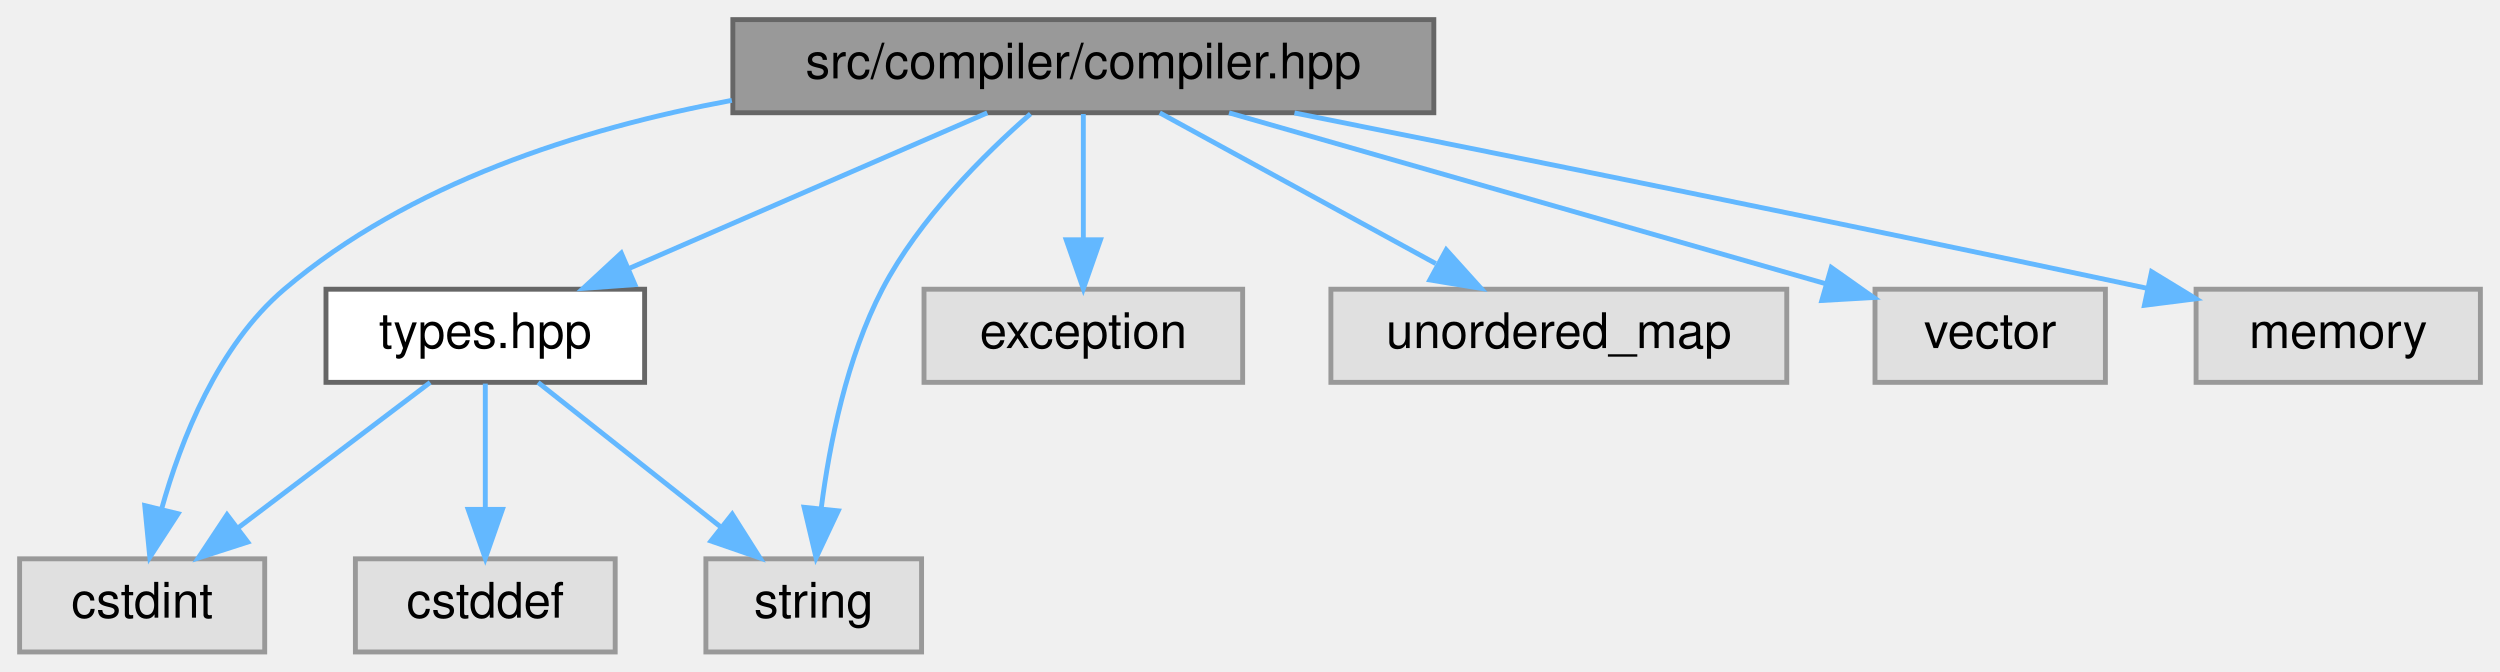
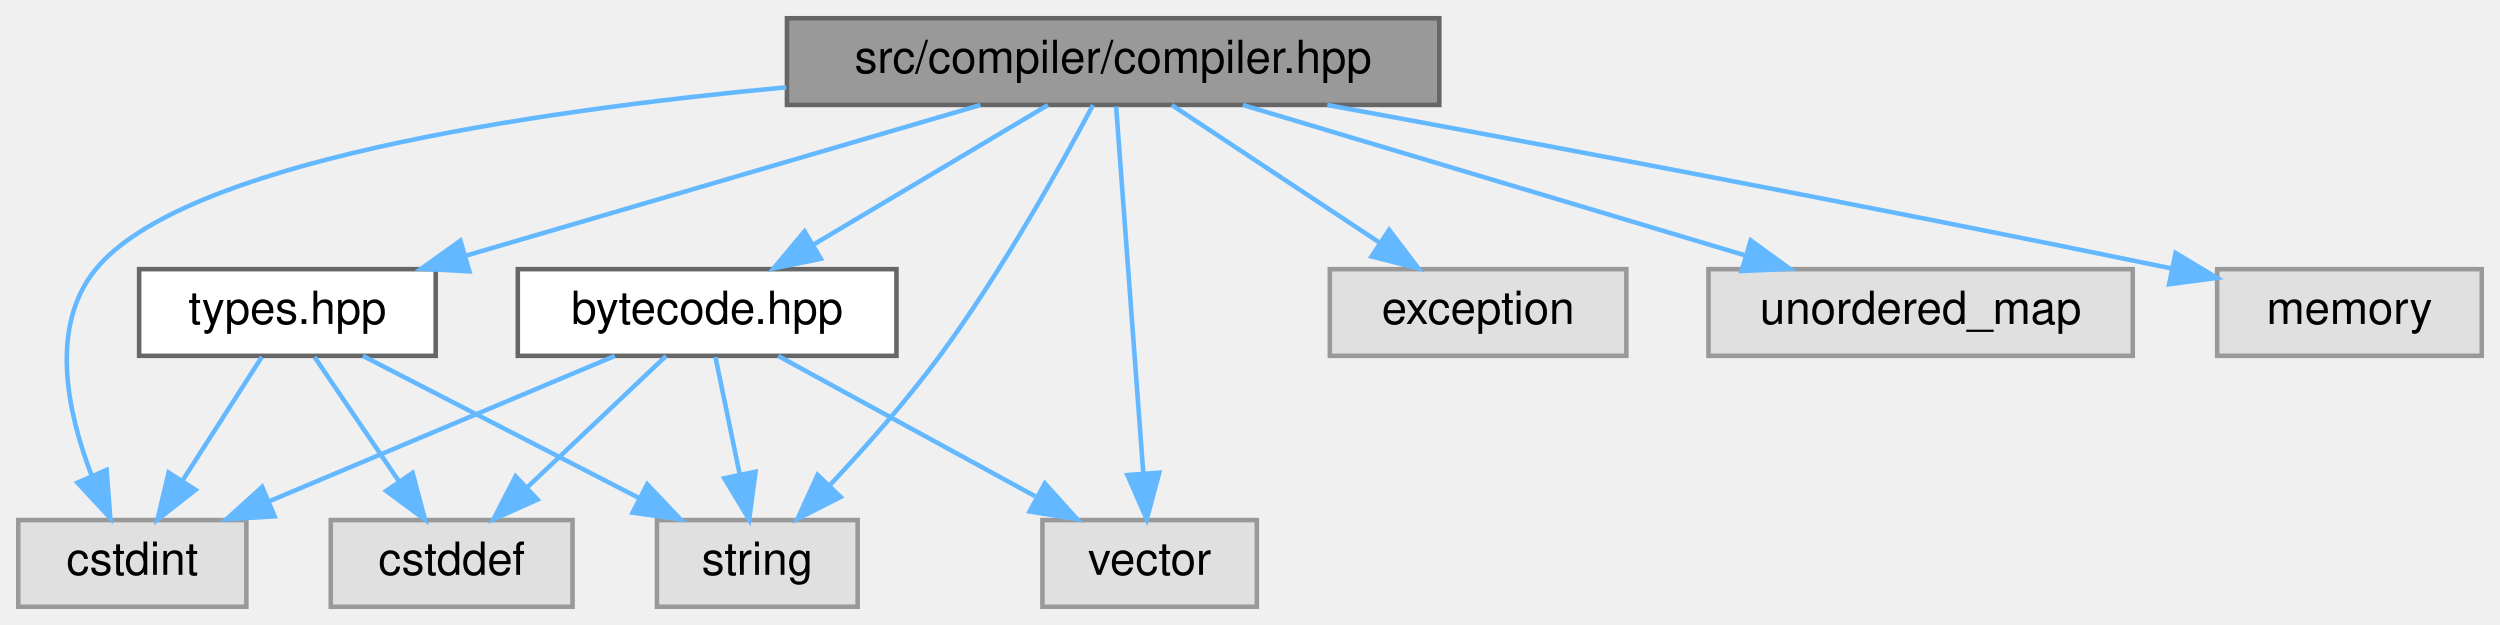
- <svg xmlns="http://www.w3.org/2000/svg" xmlns:xlink="http://www.w3.org/1999/xlink" width="510pt" height="137pt" viewBox="0.00 0.00 510.00 137.00">
+ <svg xmlns="http://www.w3.org/2000/svg" xmlns:xlink="http://www.w3.org/1999/xlink" width="548pt" height="137pt" viewBox="0.00 0.00 548.00 137.00">
  <g id="graph0" class="graph" transform="scale(1 1) rotate(0) translate(4 133)">
    <g id="Node000001" class="node">
      <g id="a_Node000001">
        <a xlink:title=" ">
-           <polygon fill="#999999" stroke="#666666" points="288.5,-129 145.5,-129 145.5,-110 288.5,-110 288.5,-129" />
-           <text text-anchor="middle" x="217" y="-117" font-family="Helvetica,sans-Serif" font-size="10.00">src/compiler/compiler.hpp</text>
+           <polygon fill="#999999" stroke="#666666" points="311.5,-129 168.5,-129 168.5,-110 311.5,-110 311.5,-129" />
+           <text text-anchor="middle" x="240" y="-117" font-family="Helvetica,sans-Serif" font-size="10.00">src/compiler/compiler.hpp</text>
        </a>
      </g>
    </g>
    <g id="Node000002" class="node">
      <g id="a_Node000002">
-         <a xlink:href="types_8hpp.html" target="_top" xlink:title=" ">
-           <polygon fill="white" stroke="#666666" points="127.5,-74 62.5,-74 62.5,-55 127.5,-55 127.5,-74" />
-           <text text-anchor="middle" x="95" y="-62" font-family="Helvetica,sans-Serif" font-size="10.00">types.hpp</text>
+         <a xlink:href="bytecode_8hpp.html" target="_top" xlink:title=" ">
+           <polygon fill="white" stroke="#666666" points="192.5,-74 109.5,-74 109.5,-55 192.5,-55 192.5,-74" />
+           <text text-anchor="middle" x="151" y="-62" font-family="Helvetica,sans-Serif" font-size="10.00">bytecode.hpp</text>
        </a>
      </g>
    </g>
    <g id="edge1_Node000001_Node000002" class="edge">
      <g id="a_edge1_Node000001_Node000002">
        <a xlink:title=" ">
-           <path fill="none" stroke="#63b8ff" d="M197.4,-109.98C177.68,-101.42 147.05,-88.11 124.42,-78.28" />
-           <polygon fill="#63b8ff" stroke="#63b8ff" points="125.52,-74.94 114.96,-74.17 122.74,-81.37 125.52,-74.94" />
+           <path fill="none" stroke="#63b8ff" d="M225.7,-109.98C211.9,-101.77 190.76,-89.18 174.49,-79.49" />
+           <polygon fill="#63b8ff" stroke="#63b8ff" points="175.94,-76.28 165.56,-74.17 172.36,-82.29 175.94,-76.28" />
+         </a>
+       </g>
+     </g>
+     <g id="Node000003" class="node">
+       <g id="a_Node000003">
+         <a xlink:title=" ">
+           <polygon fill="#e0e0e0" stroke="#999999" points="50,-19 0,-19 0,0 50,0 50,-19" />
+           <text text-anchor="middle" x="25" y="-7" font-family="Helvetica,sans-Serif" font-size="10.00">cstdint</text>
+         </a>
+       </g>
+     </g>
+     <g id="edge10_Node000001_Node000003" class="edge">
+       <g id="a_edge10_Node000001_Node000003">
+         <a xlink:title=" ">
+           <path fill="none" stroke="#63b8ff" d="M168.34,-113.87C110.58,-108.46 35.96,-97.12 17,-74 6.78,-61.54 10.71,-42.82 16.03,-28.93" />
+           <polygon fill="#63b8ff" stroke="#63b8ff" points="19.38,-30 20.17,-19.43 12.97,-27.2 19.38,-30" />
+         </a>
+       </g>
+     </g>
+     <g id="Node000005" class="node">
+       <g id="a_Node000005">
+         <a xlink:title=" ">
+           <polygon fill="#e0e0e0" stroke="#999999" points="184,-19 140,-19 140,0 184,0 184,-19" />
+           <text text-anchor="middle" x="162" y="-7" font-family="Helvetica,sans-Serif" font-size="10.00">string</text>
+         </a>
+       </g>
+     </g>
+     <g id="edge12_Node000001_Node000005" class="edge">
+       <g id="a_edge12_Node000001_Node000005">
+         <a xlink:title=" ">
+           <path fill="none" stroke="#63b8ff" d="M235.57,-109.95C228.94,-97.44 215.73,-73.61 202,-55 194.69,-45.1 185.58,-34.82 177.9,-26.65" />
+           <polygon fill="#63b8ff" stroke="#63b8ff" points="180.26,-24.06 170.81,-19.26 175.21,-28.9 180.26,-24.06" />
+         </a>
+       </g>
+     </g>
+     <g id="Node000006" class="node">
+       <g id="a_Node000006">
+         <a xlink:title=" ">
+           <polygon fill="#e0e0e0" stroke="#999999" points="271.5,-19 224.5,-19 224.5,0 271.5,0 271.5,-19" />
+           <text text-anchor="middle" x="248" y="-7" font-family="Helvetica,sans-Serif" font-size="10.00">vector</text>
+         </a>
+       </g>
+     </g>
+     <g id="edge14_Node000001_Node000006" class="edge">
+       <g id="a_edge14_Node000001_Node000006">
+         <a xlink:title=" ">
+           <path fill="none" stroke="#63b8ff" d="M240.65,-109.66C241.95,-92.17 244.87,-52.8 246.61,-29.27" />
+           <polygon fill="#63b8ff" stroke="#63b8ff" points="250.11,-29.39 247.36,-19.16 243.13,-28.87 250.11,-29.39" />
+         </a>
+       </g>
+     </g>
+     <g id="Node000007" class="node">
+       <g id="a_Node000007">
+         <a xlink:href="types_8hpp.html" target="_top" xlink:title=" ">
+           <polygon fill="white" stroke="#666666" points="91.5,-74 26.5,-74 26.5,-55 91.5,-55 91.5,-74" />
+           <text text-anchor="middle" x="59" y="-62" font-family="Helvetica,sans-Serif" font-size="10.00">types.hpp</text>
+         </a>
+       </g>
+     </g>
+     <g id="edge6_Node000001_Node000007" class="edge">
+       <g id="a_edge6_Node000001_Node000007">
+         <a xlink:title=" ">
+           <path fill="none" stroke="#63b8ff" d="M210.92,-109.98C180.4,-101.05 132.24,-86.94 98.34,-77.02" />
+           <polygon fill="#63b8ff" stroke="#63b8ff" points="98.89,-73.53 88.31,-74.08 96.92,-80.25 98.89,-73.53" />
+         </a>
+       </g>
+     </g>
+     <g id="Node000008" class="node">
+       <g id="a_Node000008">
+         <a xlink:title=" ">
+           <polygon fill="#e0e0e0" stroke="#999999" points="352.5,-74 287.5,-74 287.5,-55 352.5,-55 352.5,-74" />
+           <text text-anchor="middle" x="320" y="-62" font-family="Helvetica,sans-Serif" font-size="10.00">exception</text>
+         </a>
+       </g>
+     </g>
+     <g id="edge11_Node000001_Node000008" class="edge">
+       <g id="a_edge11_Node000001_Node000008">
+         <a xlink:title=" ">
+           <path fill="none" stroke="#63b8ff" d="M252.85,-109.98C265.14,-101.84 283.91,-89.41 298.48,-79.76" />
+           <polygon fill="#63b8ff" stroke="#63b8ff" points="300.51,-82.61 306.91,-74.17 296.64,-76.78 300.51,-82.61" />
+         </a>
+       </g>
+     </g>
+     <g id="Node000009" class="node">
+       <g id="a_Node000009">
+         <a xlink:title=" ">
+           <polygon fill="#e0e0e0" stroke="#999999" points="463.5,-74 370.5,-74 370.5,-55 463.5,-55 463.5,-74" />
+           <text text-anchor="middle" x="417" y="-62" font-family="Helvetica,sans-Serif" font-size="10.00">unordered_map</text>
+         </a>
+       </g>
+     </g>
+     <g id="edge13_Node000001_Node000009" class="edge">
+       <g id="a_edge13_Node000001_Node000009">
+         <a xlink:title=" ">
+           <path fill="none" stroke="#63b8ff" d="M268.44,-109.98C298.28,-101.05 345.38,-86.94 378.53,-77.02" />
+           <polygon fill="#63b8ff" stroke="#63b8ff" points="379.76,-80.3 388.34,-74.08 377.76,-73.6 379.76,-80.3" />
+         </a>
+       </g>
+     </g>
+     <g id="Node000010" class="node">
+       <g id="a_Node000010">
+         <a xlink:title=" ">
+           <polygon fill="#e0e0e0" stroke="#999999" points="540,-74 482,-74 482,-55 540,-55 540,-74" />
+           <text text-anchor="middle" x="511" y="-62" font-family="Helvetica,sans-Serif" font-size="10.00">memory</text>
+         </a>
+       </g>
+     </g>
+     <g id="edge15_Node000001_Node000010" class="edge">
+       <g id="a_edge15_Node000001_Node000010">
+         <a xlink:title=" ">
+           <path fill="none" stroke="#63b8ff" d="M286.95,-109.98C331.95,-101.71 402.03,-88.58 472.09,-74.14" />
+           <polygon fill="#63b8ff" stroke="#63b8ff" points="472.89,-77.55 481.97,-72.09 471.47,-70.69 472.89,-77.55" />
+         </a>
+       </g>
+     </g>
+     <g id="edge2_Node000002_Node000003" class="edge">
+       <g id="a_edge2_Node000002_Node000003">
+         <a xlink:title=" ">
+           <path fill="none" stroke="#63b8ff" d="M130.76,-54.98C110.3,-46.38 78.47,-32.99 55.07,-23.15" />
+           <polygon fill="#63b8ff" stroke="#63b8ff" points="56.19,-19.82 45.61,-19.17 53.47,-26.27 56.19,-19.82" />
        </a>
      </g>
    </g>
    <g id="Node000004" class="node">
      <g id="a_Node000004">
        <a xlink:title=" ">
-           <polygon fill="#e0e0e0" stroke="#999999" points="50,-19 0,-19 0,0 50,0 50,-19" />
-           <text text-anchor="middle" x="25" y="-7" font-family="Helvetica,sans-Serif" font-size="10.00">cstdint</text>
-         </a>
-       </g>
-     </g>
-     <g id="edge5_Node000001_Node000004" class="edge">
-       <g id="a_edge5_Node000001_Node000004">
-         <a xlink:title=" ">
-           <path fill="none" stroke="#63b8ff" d="M145.29,-112.53C114.28,-106.75 79.37,-95.56 54,-74 40.46,-62.49 32.92,-43.34 28.94,-29.07" />
-           <polygon fill="#63b8ff" stroke="#63b8ff" points="32.33,-28.2 26.56,-19.32 25.53,-29.86 32.33,-28.2" />
-         </a>
-       </g>
-     </g>
-     <g id="Node000005" class="node">
-       <g id="a_Node000005">
-         <a xlink:title=" ">
-           <polygon fill="#e0e0e0" stroke="#999999" points="184,-19 140,-19 140,0 184,0 184,-19" />
-           <text text-anchor="middle" x="162" y="-7" font-family="Helvetica,sans-Serif" font-size="10.00">string</text>
-         </a>
-       </g>
-     </g>
-     <g id="edge7_Node000001_Node000005" class="edge">
-       <g id="a_edge7_Node000001_Node000005">
-         <a xlink:title=" ">
-           <path fill="none" stroke="#63b8ff" d="M206.22,-109.77C196.8,-101.53 183.48,-88.34 176,-74 168.73,-60.06 165.23,-42.51 163.54,-29.39" />
-           <polygon fill="#63b8ff" stroke="#63b8ff" points="167,-28.79 162.48,-19.2 160.04,-29.51 167,-28.79" />
-         </a>
-       </g>
-     </g>
-     <g id="Node000006" class="node">
-       <g id="a_Node000006">
-         <a xlink:title=" ">
-           <polygon fill="#e0e0e0" stroke="#999999" points="249.5,-74 184.5,-74 184.5,-55 249.5,-55 249.5,-74" />
-           <text text-anchor="middle" x="217" y="-62" font-family="Helvetica,sans-Serif" font-size="10.00">exception</text>
-         </a>
-       </g>
-     </g>
-     <g id="edge6_Node000001_Node000006" class="edge">
-       <g id="a_edge6_Node000001_Node000006">
-         <a xlink:title=" ">
-           <path fill="none" stroke="#63b8ff" d="M217,-109.75C217,-102.8 217,-92.85 217,-84.13" />
-           <polygon fill="#63b8ff" stroke="#63b8ff" points="220.5,-84.09 217,-74.09 213.5,-84.09 220.5,-84.09" />
-         </a>
-       </g>
-     </g>
-     <g id="Node000007" class="node">
-       <g id="a_Node000007">
-         <a xlink:title=" ">
-           <polygon fill="#e0e0e0" stroke="#999999" points="360.5,-74 267.5,-74 267.5,-55 360.5,-55 360.5,-74" />
-           <text text-anchor="middle" x="314" y="-62" font-family="Helvetica,sans-Serif" font-size="10.00">unordered_map</text>
-         </a>
-       </g>
-     </g>
-     <g id="edge8_Node000001_Node000007" class="edge">
-       <g id="a_edge8_Node000001_Node000007">
-         <a xlink:title=" ">
-           <path fill="none" stroke="#63b8ff" d="M232.58,-109.98C247.77,-101.69 271.1,-88.94 288.9,-79.22" />
-           <polygon fill="#63b8ff" stroke="#63b8ff" points="291.03,-82.04 298.13,-74.17 287.68,-75.89 291.03,-82.04" />
-         </a>
-       </g>
-     </g>
-     <g id="Node000008" class="node">
-       <g id="a_Node000008">
-         <a xlink:title=" ">
-           <polygon fill="#e0e0e0" stroke="#999999" points="425.5,-74 378.5,-74 378.5,-55 425.5,-55 425.5,-74" />
-           <text text-anchor="middle" x="402" y="-62" font-family="Helvetica,sans-Serif" font-size="10.00">vector</text>
-         </a>
-       </g>
-     </g>
-     <g id="edge9_Node000001_Node000008" class="edge">
-       <g id="a_edge9_Node000001_Node000008">
-         <a xlink:title=" ">
-           <path fill="none" stroke="#63b8ff" d="M246.72,-109.98C280,-100.45 333.81,-85.03 368.54,-75.09" />
-           <polygon fill="#63b8ff" stroke="#63b8ff" points="369.58,-78.43 378.23,-72.31 367.65,-71.7 369.58,-78.43" />
-         </a>
-       </g>
-     </g>
-     <g id="Node000009" class="node">
-       <g id="a_Node000009">
-         <a xlink:title=" ">
-           <polygon fill="#e0e0e0" stroke="#999999" points="502,-74 444,-74 444,-55 502,-55 502,-74" />
-           <text text-anchor="middle" x="473" y="-62" font-family="Helvetica,sans-Serif" font-size="10.00">memory</text>
-         </a>
-       </g>
-     </g>
-     <g id="edge10_Node000001_Node000009" class="edge">
-       <g id="a_edge10_Node000001_Node000009">
-         <a xlink:title=" ">
-           <path fill="none" stroke="#63b8ff" d="M260.07,-109.96C302.01,-101.58 367.84,-88.29 434.18,-74.15" />
-           <polygon fill="#63b8ff" stroke="#63b8ff" points="434.92,-77.57 443.97,-72.05 433.46,-70.72 434.92,-77.57" />
-         </a>
-       </g>
-     </g>
-     <g id="Node000003" class="node">
-       <g id="a_Node000003">
-         <a xlink:title=" ">
          <polygon fill="#e0e0e0" stroke="#999999" points="121.5,-19 68.5,-19 68.5,0 121.5,0 121.5,-19" />
          <text text-anchor="middle" x="95" y="-7" font-family="Helvetica,sans-Serif" font-size="10.00">cstddef</text>
        </a>
      </g>
    </g>
-     <g id="edge2_Node000002_Node000003" class="edge">
-       <g id="a_edge2_Node000002_Node000003">
-         <a xlink:title=" ">
-           <path fill="none" stroke="#63b8ff" d="M95,-54.75C95,-47.8 95,-37.85 95,-29.13" />
-           <polygon fill="#63b8ff" stroke="#63b8ff" points="98.5,-29.09 95,-19.09 91.5,-29.09 98.5,-29.09" />
-         </a>
-       </g>
-     </g>
    <g id="edge3_Node000002_Node000004" class="edge">
      <g id="a_edge3_Node000002_Node000004">
        <a xlink:title=" ">
-           <path fill="none" stroke="#63b8ff" d="M83.75,-54.98C73.2,-47 57.2,-34.88 44.56,-25.31" />
-           <polygon fill="#63b8ff" stroke="#63b8ff" points="46.54,-22.42 36.45,-19.17 42.31,-28 46.54,-22.42" />
+           <path fill="none" stroke="#63b8ff" d="M142,-54.98C133.81,-47.23 121.49,-35.58 111.53,-26.14" />
+           <polygon fill="#63b8ff" stroke="#63b8ff" points="113.83,-23.5 104.16,-19.17 109.02,-28.59 113.83,-23.5" />
        </a>
      </g>
    </g>
    <g id="edge4_Node000002_Node000005" class="edge">
      <g id="a_edge4_Node000002_Node000005">
        <a xlink:title=" ">
-           <path fill="none" stroke="#63b8ff" d="M105.76,-54.98C115.77,-47.07 130.89,-35.11 142.93,-25.58" />
-           <polygon fill="#63b8ff" stroke="#63b8ff" points="145.37,-28.12 151.04,-19.17 141.03,-22.63 145.37,-28.12" />
+           <path fill="none" stroke="#63b8ff" d="M152.82,-54.75C154.26,-47.8 156.32,-37.85 158.13,-29.13" />
+           <polygon fill="#63b8ff" stroke="#63b8ff" points="161.61,-29.59 160.22,-19.09 154.76,-28.17 161.61,-29.59" />
+         </a>
+       </g>
+     </g>
+     <g id="edge5_Node000002_Node000006" class="edge">
+       <g id="a_edge5_Node000002_Node000006">
+         <a xlink:title=" ">
+           <path fill="none" stroke="#63b8ff" d="M166.58,-54.98C181.77,-46.69 205.1,-33.94 222.9,-24.22" />
+           <polygon fill="#63b8ff" stroke="#63b8ff" points="225.03,-27.04 232.13,-19.17 221.68,-20.89 225.03,-27.04" />
+         </a>
+       </g>
+     </g>
+     <g id="edge8_Node000007_Node000003" class="edge">
+       <g id="a_edge8_Node000007_Node000003">
+         <a xlink:title=" ">
+           <path fill="none" stroke="#63b8ff" d="M53.39,-54.75C48.68,-47.42 41.83,-36.73 36.03,-27.7" />
+           <polygon fill="#63b8ff" stroke="#63b8ff" points="38.86,-25.62 30.51,-19.09 32.96,-29.4 38.86,-25.62" />
+         </a>
+       </g>
+     </g>
+     <g id="edge7_Node000007_Node000004" class="edge">
+       <g id="a_edge7_Node000007_Node000004">
+         <a xlink:title=" ">
+           <path fill="none" stroke="#63b8ff" d="M64.94,-54.75C69.98,-47.34 77.34,-36.5 83.51,-27.41" />
+           <polygon fill="#63b8ff" stroke="#63b8ff" points="86.44,-29.33 89.17,-19.09 80.65,-25.39 86.44,-29.33" />
+         </a>
+       </g>
+     </g>
+     <g id="edge9_Node000007_Node000005" class="edge">
+       <g id="a_edge9_Node000007_Node000005">
+         <a xlink:title=" ">
+           <path fill="none" stroke="#63b8ff" d="M75.55,-54.98C91.89,-46.57 117.13,-33.59 136.13,-23.81" />
+           <polygon fill="#63b8ff" stroke="#63b8ff" points="137.86,-26.86 145.15,-19.17 134.66,-20.63 137.86,-26.86" />
        </a>
      </g>
    </g>
  </g>
</svg>
